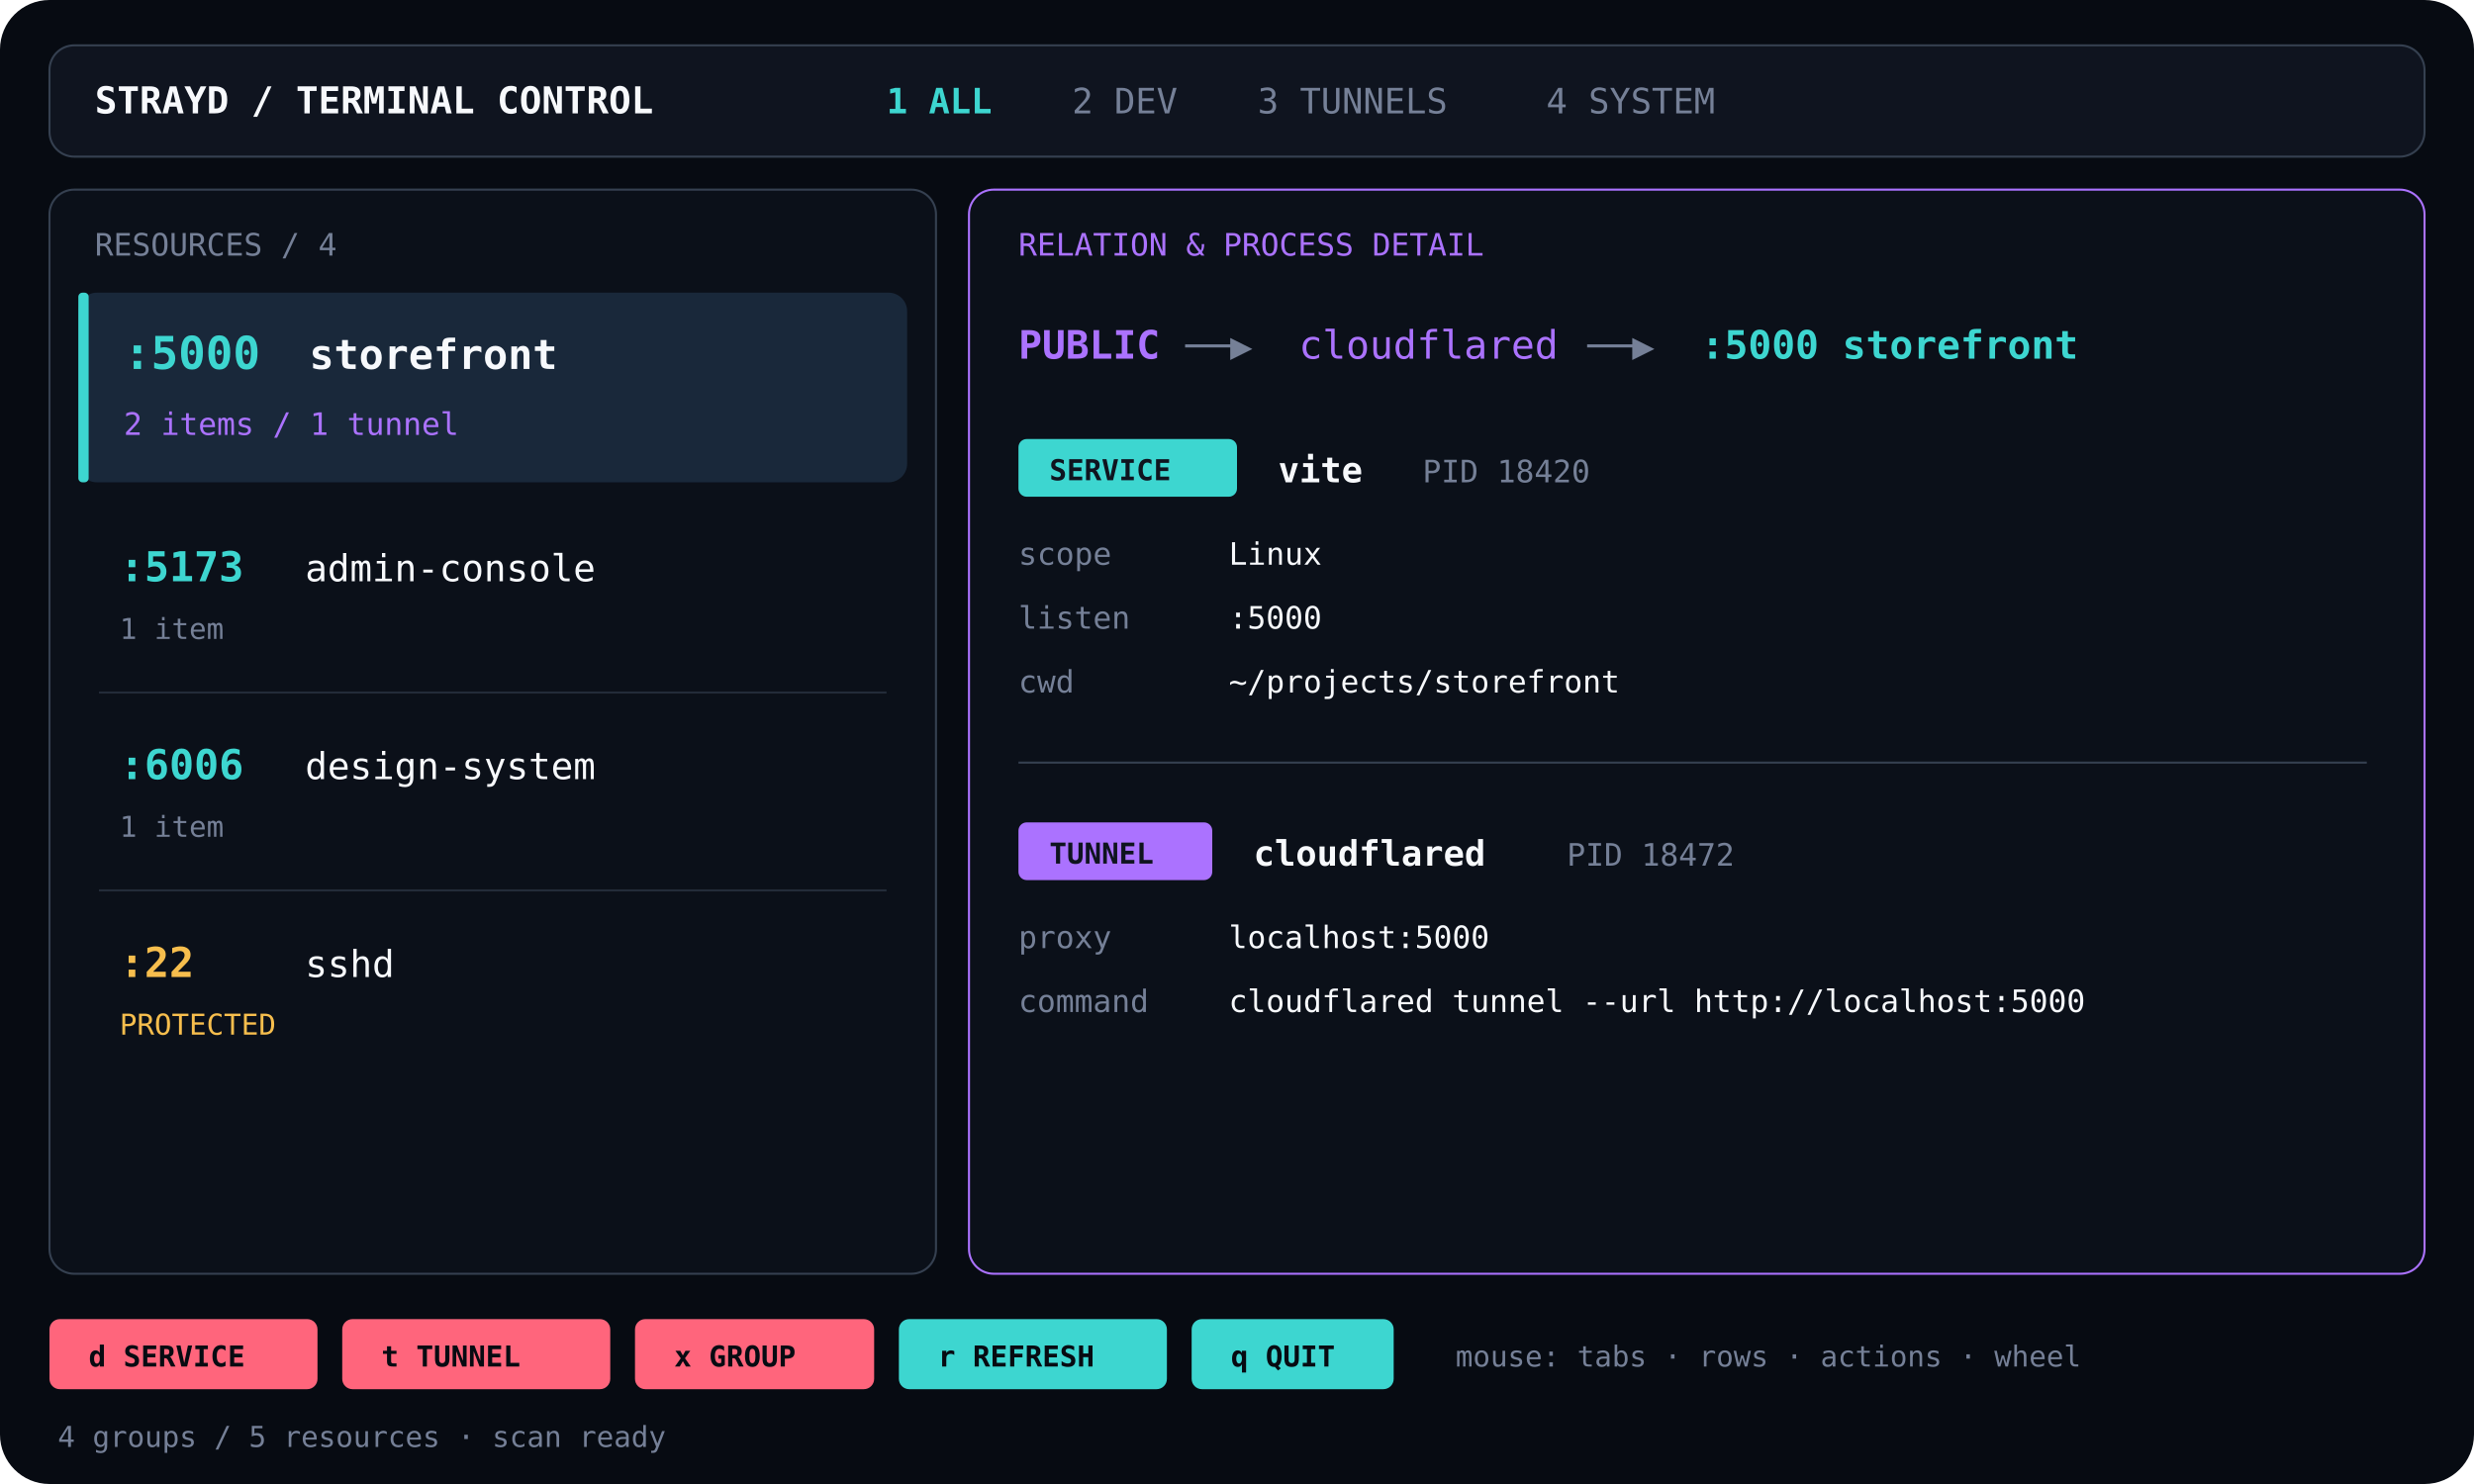
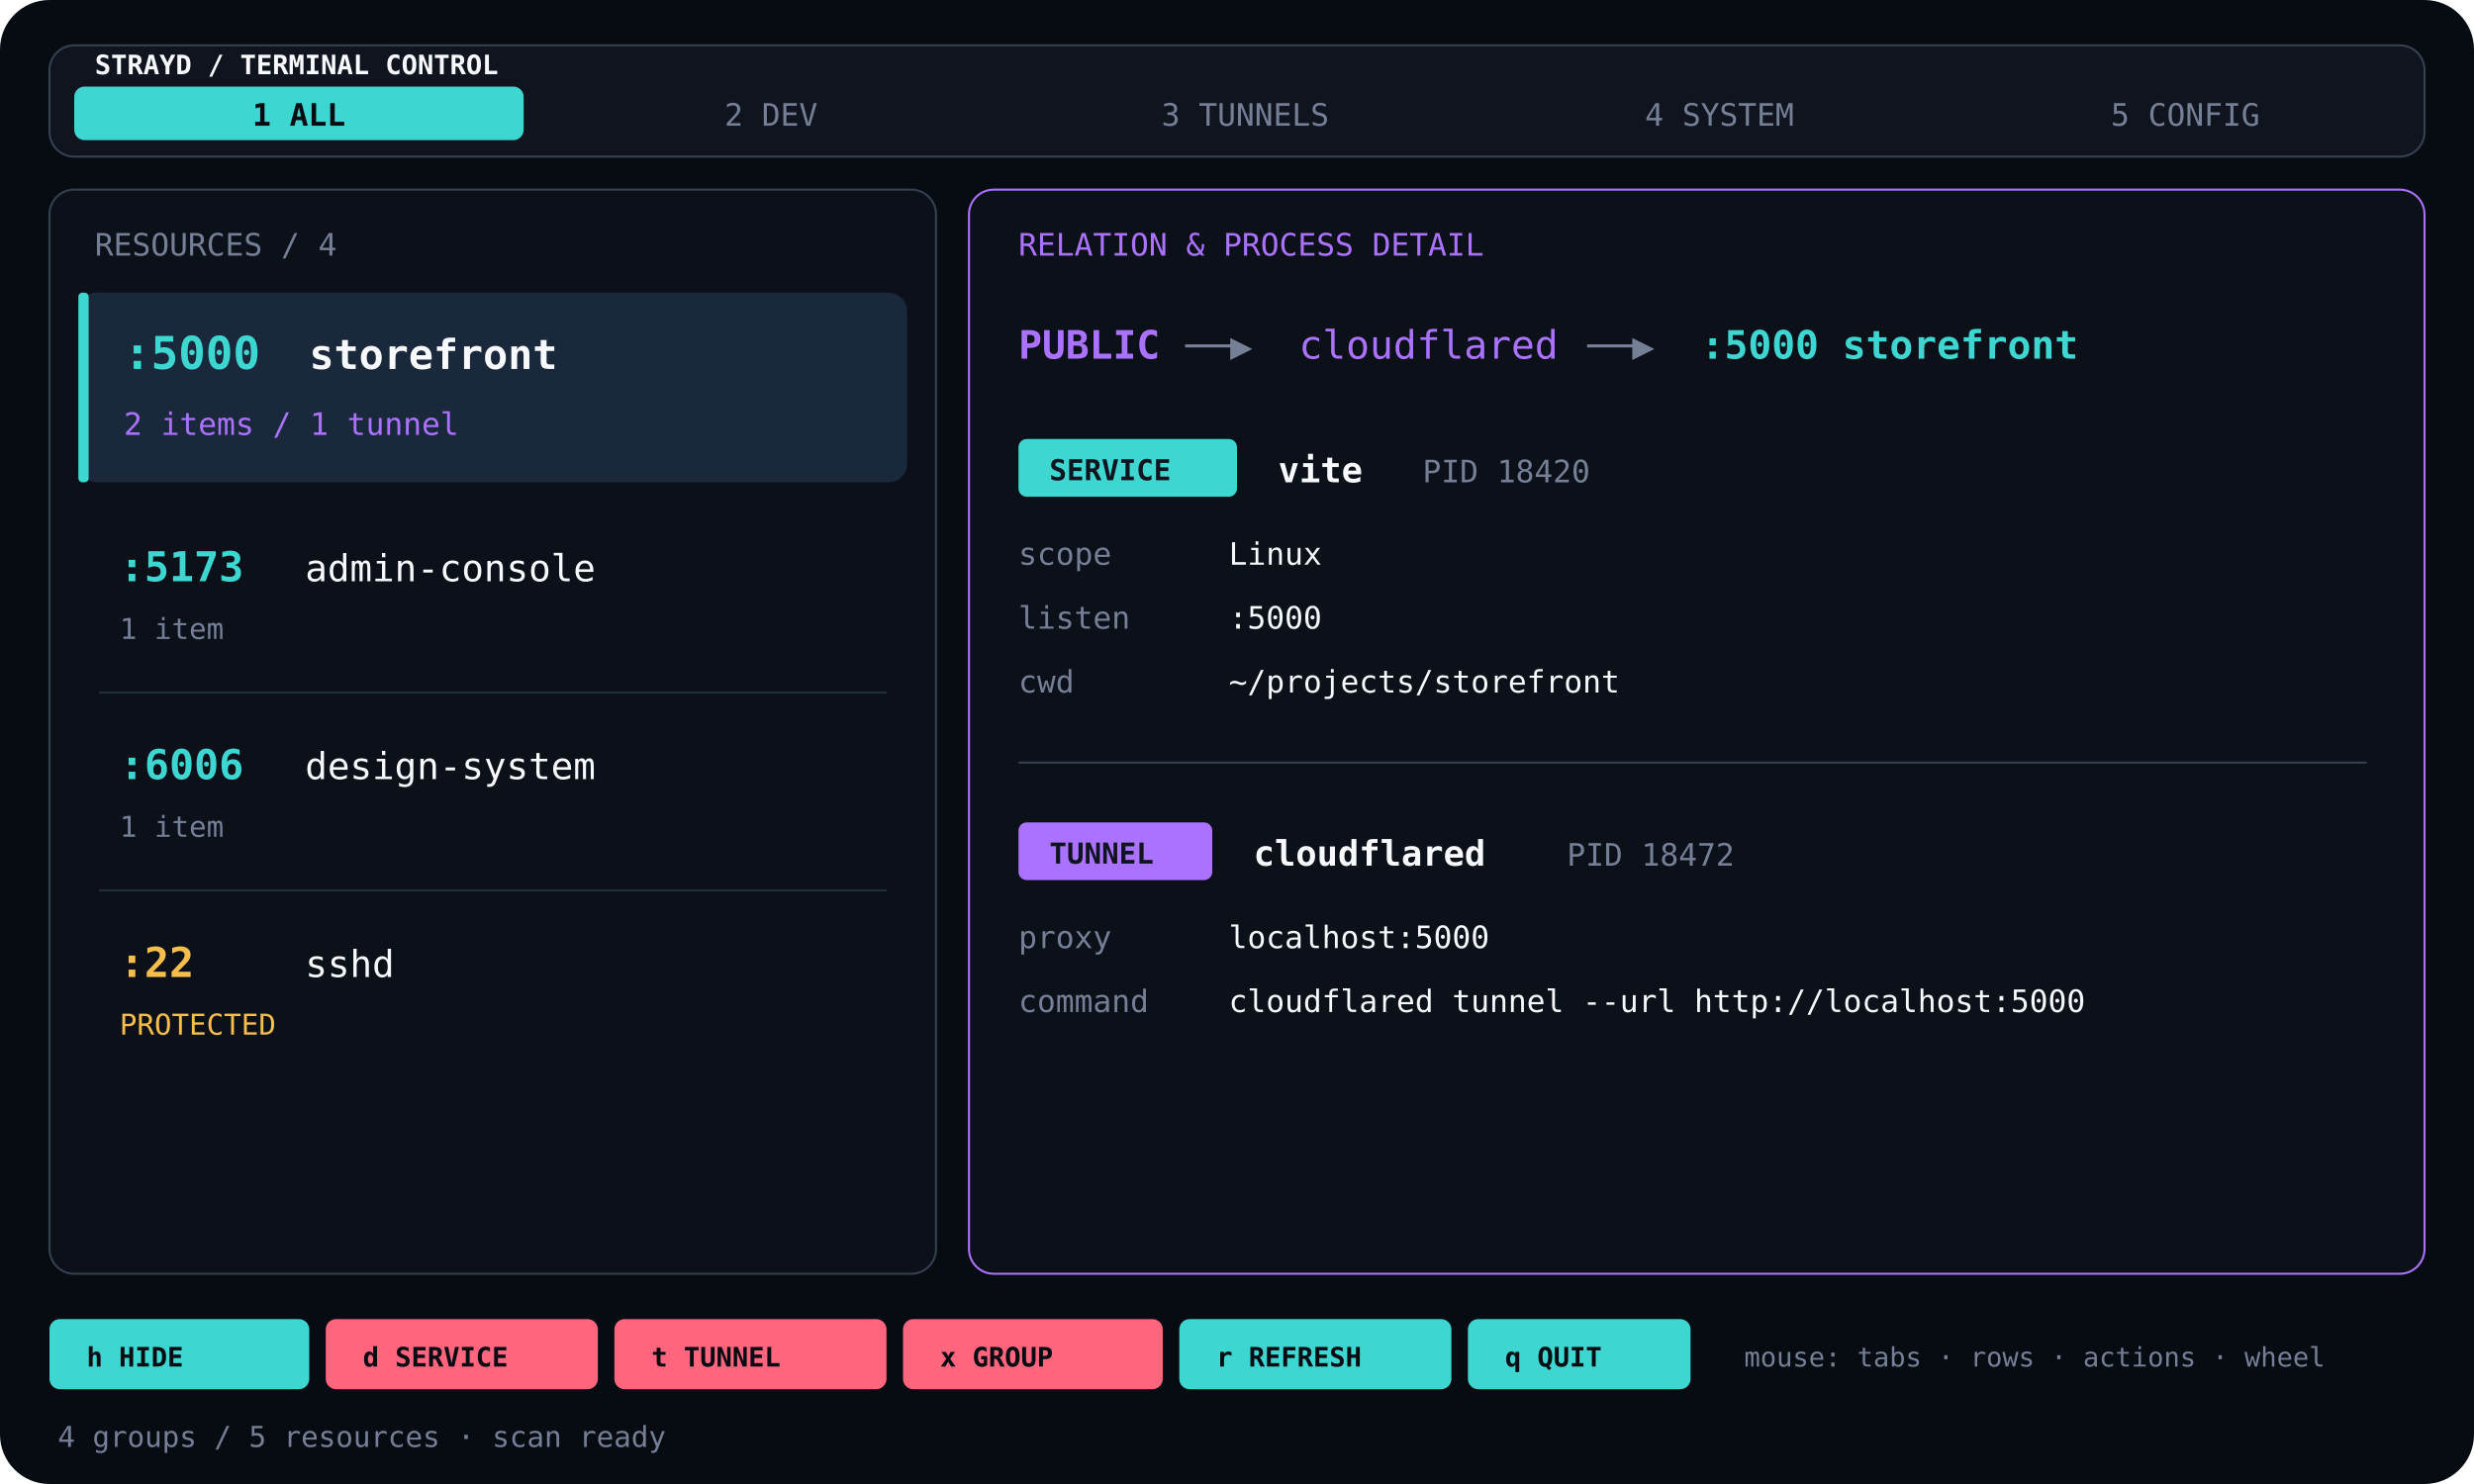
<svg xmlns="http://www.w3.org/2000/svg" width="1200" height="720" viewBox="0 0 1200 720" role="img" aria-labelledby="title desc">
  <rect width="1200" height="720" rx="24" fill="#070b12" />
  <rect x="24" y="22" width="1152" height="54" rx="12" fill="#0f141f" stroke="#354050" />
-   <text x="46" y="55" fill="#f7f9fc" font-family="ui-monospace, SFMono-Regular, Menlo, Consolas, monospace" font-size="18" font-weight="700">STRAYD / TERMINAL CONTROL</text>
-   <text x="430" y="55" fill="#3dd6d0" font-family="ui-monospace, SFMono-Regular, Menlo, Consolas, monospace" font-size="17" font-weight="700">1 ALL</text>
-   <text x="520" y="55" fill="#758097" font-family="ui-monospace, SFMono-Regular, Menlo, Consolas, monospace" font-size="17">2 DEV</text>
-   <text x="610" y="55" fill="#758097" font-family="ui-monospace, SFMono-Regular, Menlo, Consolas, monospace" font-size="17">3 TUNNELS</text>
-   <text x="750" y="55" fill="#758097" font-family="ui-monospace, SFMono-Regular, Menlo, Consolas, monospace" font-size="17">4 SYSTEM</text>
+   <text x="46" y="36" fill="#f7f9fc" font-family="ui-monospace, SFMono-Regular, Menlo, Consolas, monospace" font-size="13" font-weight="700">STRAYD / TERMINAL CONTROL</text>
+   <rect x="36" y="42" width="218" height="26" rx="5" fill="#3dd6d0" />
+   <text x="145" y="61" text-anchor="middle" fill="#070b12" font-family="ui-monospace, SFMono-Regular, Menlo, Consolas, monospace" font-size="15" font-weight="700">1   ALL</text>
+   <text x="374" y="61" text-anchor="middle" fill="#758097" font-family="ui-monospace, SFMono-Regular, Menlo, Consolas, monospace" font-size="15">2   DEV</text>
+   <text x="604" y="61" text-anchor="middle" fill="#758097" font-family="ui-monospace, SFMono-Regular, Menlo, Consolas, monospace" font-size="15">3   TUNNELS</text>
+   <text x="834" y="61" text-anchor="middle" fill="#758097" font-family="ui-monospace, SFMono-Regular, Menlo, Consolas, monospace" font-size="15">4   SYSTEM</text>
+   <text x="1060" y="61" text-anchor="middle" fill="#758097" font-family="ui-monospace, SFMono-Regular, Menlo, Consolas, monospace" font-size="15">5   CONFIG</text>
  <rect x="24" y="92" width="430" height="526" rx="12" fill="#0b1019" stroke="#354050" />
  <text x="46" y="124" fill="#758097" font-family="ui-monospace, SFMono-Regular, Menlo, Consolas, monospace" font-size="15">RESOURCES / 4</text>
  <rect x="38" y="142" width="402" height="92" rx="9" fill="#19283a" />
  <rect x="38" y="142" width="5" height="92" rx="2" fill="#3dd6d0" />
  <text x="60" y="179" fill="#3dd6d0" font-family="ui-monospace, SFMono-Regular, Menlo, Consolas, monospace" font-size="22" font-weight="700">:5000</text>
  <text x="150" y="179" fill="#f7f9fc" font-family="ui-monospace, SFMono-Regular, Menlo, Consolas, monospace" font-size="20" font-weight="700">storefront</text>
  <text x="60" y="211" fill="#ab72ff" font-family="ui-monospace, SFMono-Regular, Menlo, Consolas, monospace" font-size="15">2 items / 1 tunnel</text>
  <text x="58" y="282" fill="#3dd6d0" font-family="ui-monospace, SFMono-Regular, Menlo, Consolas, monospace" font-size="20" font-weight="700">:5173</text>
  <text x="148" y="282" fill="#f7f9fc" font-family="ui-monospace, SFMono-Regular, Menlo, Consolas, monospace" font-size="18">admin-console</text>
  <text x="58" y="310" fill="#758097" font-family="ui-monospace, SFMono-Regular, Menlo, Consolas, monospace" font-size="14">1 item</text>
  <line x1="48" y1="336" x2="430" y2="336" stroke="#232c39" />
  <text x="58" y="378" fill="#3dd6d0" font-family="ui-monospace, SFMono-Regular, Menlo, Consolas, monospace" font-size="20" font-weight="700">:6006</text>
  <text x="148" y="378" fill="#f7f9fc" font-family="ui-monospace, SFMono-Regular, Menlo, Consolas, monospace" font-size="18">design-system</text>
  <text x="58" y="406" fill="#758097" font-family="ui-monospace, SFMono-Regular, Menlo, Consolas, monospace" font-size="14">1 item</text>
  <line x1="48" y1="432" x2="430" y2="432" stroke="#232c39" />
  <text x="58" y="474" fill="#f7be4d" font-family="ui-monospace, SFMono-Regular, Menlo, Consolas, monospace" font-size="20" font-weight="700">:22</text>
  <text x="148" y="474" fill="#f7f9fc" font-family="ui-monospace, SFMono-Regular, Menlo, Consolas, monospace" font-size="18">sshd</text>
  <text x="58" y="502" fill="#f7be4d" font-family="ui-monospace, SFMono-Regular, Menlo, Consolas, monospace" font-size="14">PROTECTED</text>
  <rect x="470" y="92" width="706" height="526" rx="12" fill="#0b1019" stroke="#ab72ff" />
  <text x="494" y="124" fill="#ab72ff" font-family="ui-monospace, SFMono-Regular, Menlo, Consolas, monospace" font-size="15">RELATION &amp; PROCESS DETAIL</text>
  <text x="494" y="174" fill="#ab72ff" font-family="ui-monospace, SFMono-Regular, Menlo, Consolas, monospace" font-size="19" font-weight="700">PUBLIC</text>
  <text x="575" y="174" fill="#758097" font-family="ui-monospace, SFMono-Regular, Menlo, Consolas, monospace" font-size="18">──▶</text>
  <text x="630" y="174" fill="#ab72ff" font-family="ui-monospace, SFMono-Regular, Menlo, Consolas, monospace" font-size="19">cloudflared</text>
  <text x="770" y="174" fill="#758097" font-family="ui-monospace, SFMono-Regular, Menlo, Consolas, monospace" font-size="18">──▶</text>
  <text x="825" y="174" fill="#3dd6d0" font-family="ui-monospace, SFMono-Regular, Menlo, Consolas, monospace" font-size="19" font-weight="700">:5000 storefront</text>
  <rect x="494" y="213" width="106" height="28" rx="4" fill="#3dd6d0" />
  <text x="509" y="233" fill="#0f141f" font-family="ui-monospace, SFMono-Regular, Menlo, Consolas, monospace" font-size="14" font-weight="700">SERVICE</text>
  <text x="620" y="234" fill="#f7f9fc" font-family="ui-monospace, SFMono-Regular, Menlo, Consolas, monospace" font-size="17" font-weight="700">vite</text>
  <text x="690" y="234" fill="#758097" font-family="ui-monospace, SFMono-Regular, Menlo, Consolas, monospace" font-size="15">PID 18420</text>
  <text x="494" y="274" fill="#758097" font-family="ui-monospace, SFMono-Regular, Menlo, Consolas, monospace" font-size="15">scope</text>
  <text x="596" y="274" fill="#f7f9fc" font-family="ui-monospace, SFMono-Regular, Menlo, Consolas, monospace" font-size="15">Linux</text>
  <text x="494" y="305" fill="#758097" font-family="ui-monospace, SFMono-Regular, Menlo, Consolas, monospace" font-size="15">listen</text>
  <text x="596" y="305" fill="#f7f9fc" font-family="ui-monospace, SFMono-Regular, Menlo, Consolas, monospace" font-size="15">:5000</text>
  <text x="494" y="336" fill="#758097" font-family="ui-monospace, SFMono-Regular, Menlo, Consolas, monospace" font-size="15">cwd</text>
  <text x="596" y="336" fill="#f7f9fc" font-family="ui-monospace, SFMono-Regular, Menlo, Consolas, monospace" font-size="15">~/projects/storefront</text>
  <line x1="494" y1="370" x2="1148" y2="370" stroke="#354050" />
  <rect x="494" y="399" width="94" height="28" rx="4" fill="#ab72ff" />
  <text x="509" y="419" fill="#0f141f" font-family="ui-monospace, SFMono-Regular, Menlo, Consolas, monospace" font-size="14" font-weight="700">TUNNEL</text>
  <text x="608" y="420" fill="#f7f9fc" font-family="ui-monospace, SFMono-Regular, Menlo, Consolas, monospace" font-size="17" font-weight="700">cloudflared</text>
  <text x="760" y="420" fill="#758097" font-family="ui-monospace, SFMono-Regular, Menlo, Consolas, monospace" font-size="15">PID 18472</text>
  <text x="494" y="460" fill="#758097" font-family="ui-monospace, SFMono-Regular, Menlo, Consolas, monospace" font-size="15">proxy</text>
  <text x="596" y="460" fill="#f7f9fc" font-family="ui-monospace, SFMono-Regular, Menlo, Consolas, monospace" font-size="15">localhost:5000</text>
  <text x="494" y="491" fill="#758097" font-family="ui-monospace, SFMono-Regular, Menlo, Consolas, monospace" font-size="15">command</text>
  <text x="596" y="491" fill="#f7f9fc" font-family="ui-monospace, SFMono-Regular, Menlo, Consolas, monospace" font-size="15">cloudflared tunnel --url http://localhost:5000</text>
-   <rect x="24" y="640" width="130" height="34" rx="5" fill="#ff657c" />
-   <text x="43" y="663" fill="#070b12" font-family="ui-monospace, SFMono-Regular, Menlo, Consolas, monospace" font-size="14" font-weight="700">d  SERVICE</text>
-   <rect x="166" y="640" width="130" height="34" rx="5" fill="#ff657c" />
-   <text x="185" y="663" fill="#070b12" font-family="ui-monospace, SFMono-Regular, Menlo, Consolas, monospace" font-size="14" font-weight="700">t  TUNNEL</text>
-   <rect x="308" y="640" width="116" height="34" rx="5" fill="#ff657c" />
-   <text x="327" y="663" fill="#070b12" font-family="ui-monospace, SFMono-Regular, Menlo, Consolas, monospace" font-size="14" font-weight="700">x  GROUP</text>
-   <rect x="436" y="640" width="130" height="34" rx="5" fill="#3dd6d0" />
-   <text x="455" y="663" fill="#070b12" font-family="ui-monospace, SFMono-Regular, Menlo, Consolas, monospace" font-size="14" font-weight="700">r  REFRESH</text>
-   <rect x="578" y="640" width="98" height="34" rx="5" fill="#3dd6d0" />
-   <text x="597" y="663" fill="#070b12" font-family="ui-monospace, SFMono-Regular, Menlo, Consolas, monospace" font-size="14" font-weight="700">q  QUIT</text>
-   <text x="706" y="663" fill="#758097" font-family="ui-monospace, SFMono-Regular, Menlo, Consolas, monospace" font-size="14">mouse: tabs · rows · actions · wheel</text>
+   <rect x="24" y="640" width="126" height="34" rx="5" fill="#3dd6d0" />
+   <text x="42" y="663" fill="#070b12" font-family="ui-monospace, SFMono-Regular, Menlo, Consolas, monospace" font-size="13" font-weight="700">h     HIDE</text>
+   <rect x="158" y="640" width="132" height="34" rx="5" fill="#ff657c" />
+   <text x="176" y="663" fill="#070b12" font-family="ui-monospace, SFMono-Regular, Menlo, Consolas, monospace" font-size="13" font-weight="700">d     SERVICE</text>
+   <rect x="298" y="640" width="132" height="34" rx="5" fill="#ff657c" />
+   <text x="316" y="663" fill="#070b12" font-family="ui-monospace, SFMono-Regular, Menlo, Consolas, monospace" font-size="13" font-weight="700">t     TUNNEL</text>
+   <rect x="438" y="640" width="126" height="34" rx="5" fill="#ff657c" />
+   <text x="456" y="663" fill="#070b12" font-family="ui-monospace, SFMono-Regular, Menlo, Consolas, monospace" font-size="13" font-weight="700">x     GROUP</text>
+   <rect x="572" y="640" width="132" height="34" rx="5" fill="#3dd6d0" />
+   <text x="590" y="663" fill="#070b12" font-family="ui-monospace, SFMono-Regular, Menlo, Consolas, monospace" font-size="13" font-weight="700">r     REFRESH</text>
+   <rect x="712" y="640" width="108" height="34" rx="5" fill="#3dd6d0" />
+   <text x="730" y="663" fill="#070b12" font-family="ui-monospace, SFMono-Regular, Menlo, Consolas, monospace" font-size="13" font-weight="700">q     QUIT</text>
+   <text x="846" y="663" fill="#758097" font-family="ui-monospace, SFMono-Regular, Menlo, Consolas, monospace" font-size="13">mouse: tabs · rows · actions · wheel</text>
  <text x="28" y="702" fill="#758097" font-family="ui-monospace, SFMono-Regular, Menlo, Consolas, monospace" font-size="14">4 groups / 5 resources · scan ready</text>
</svg>
